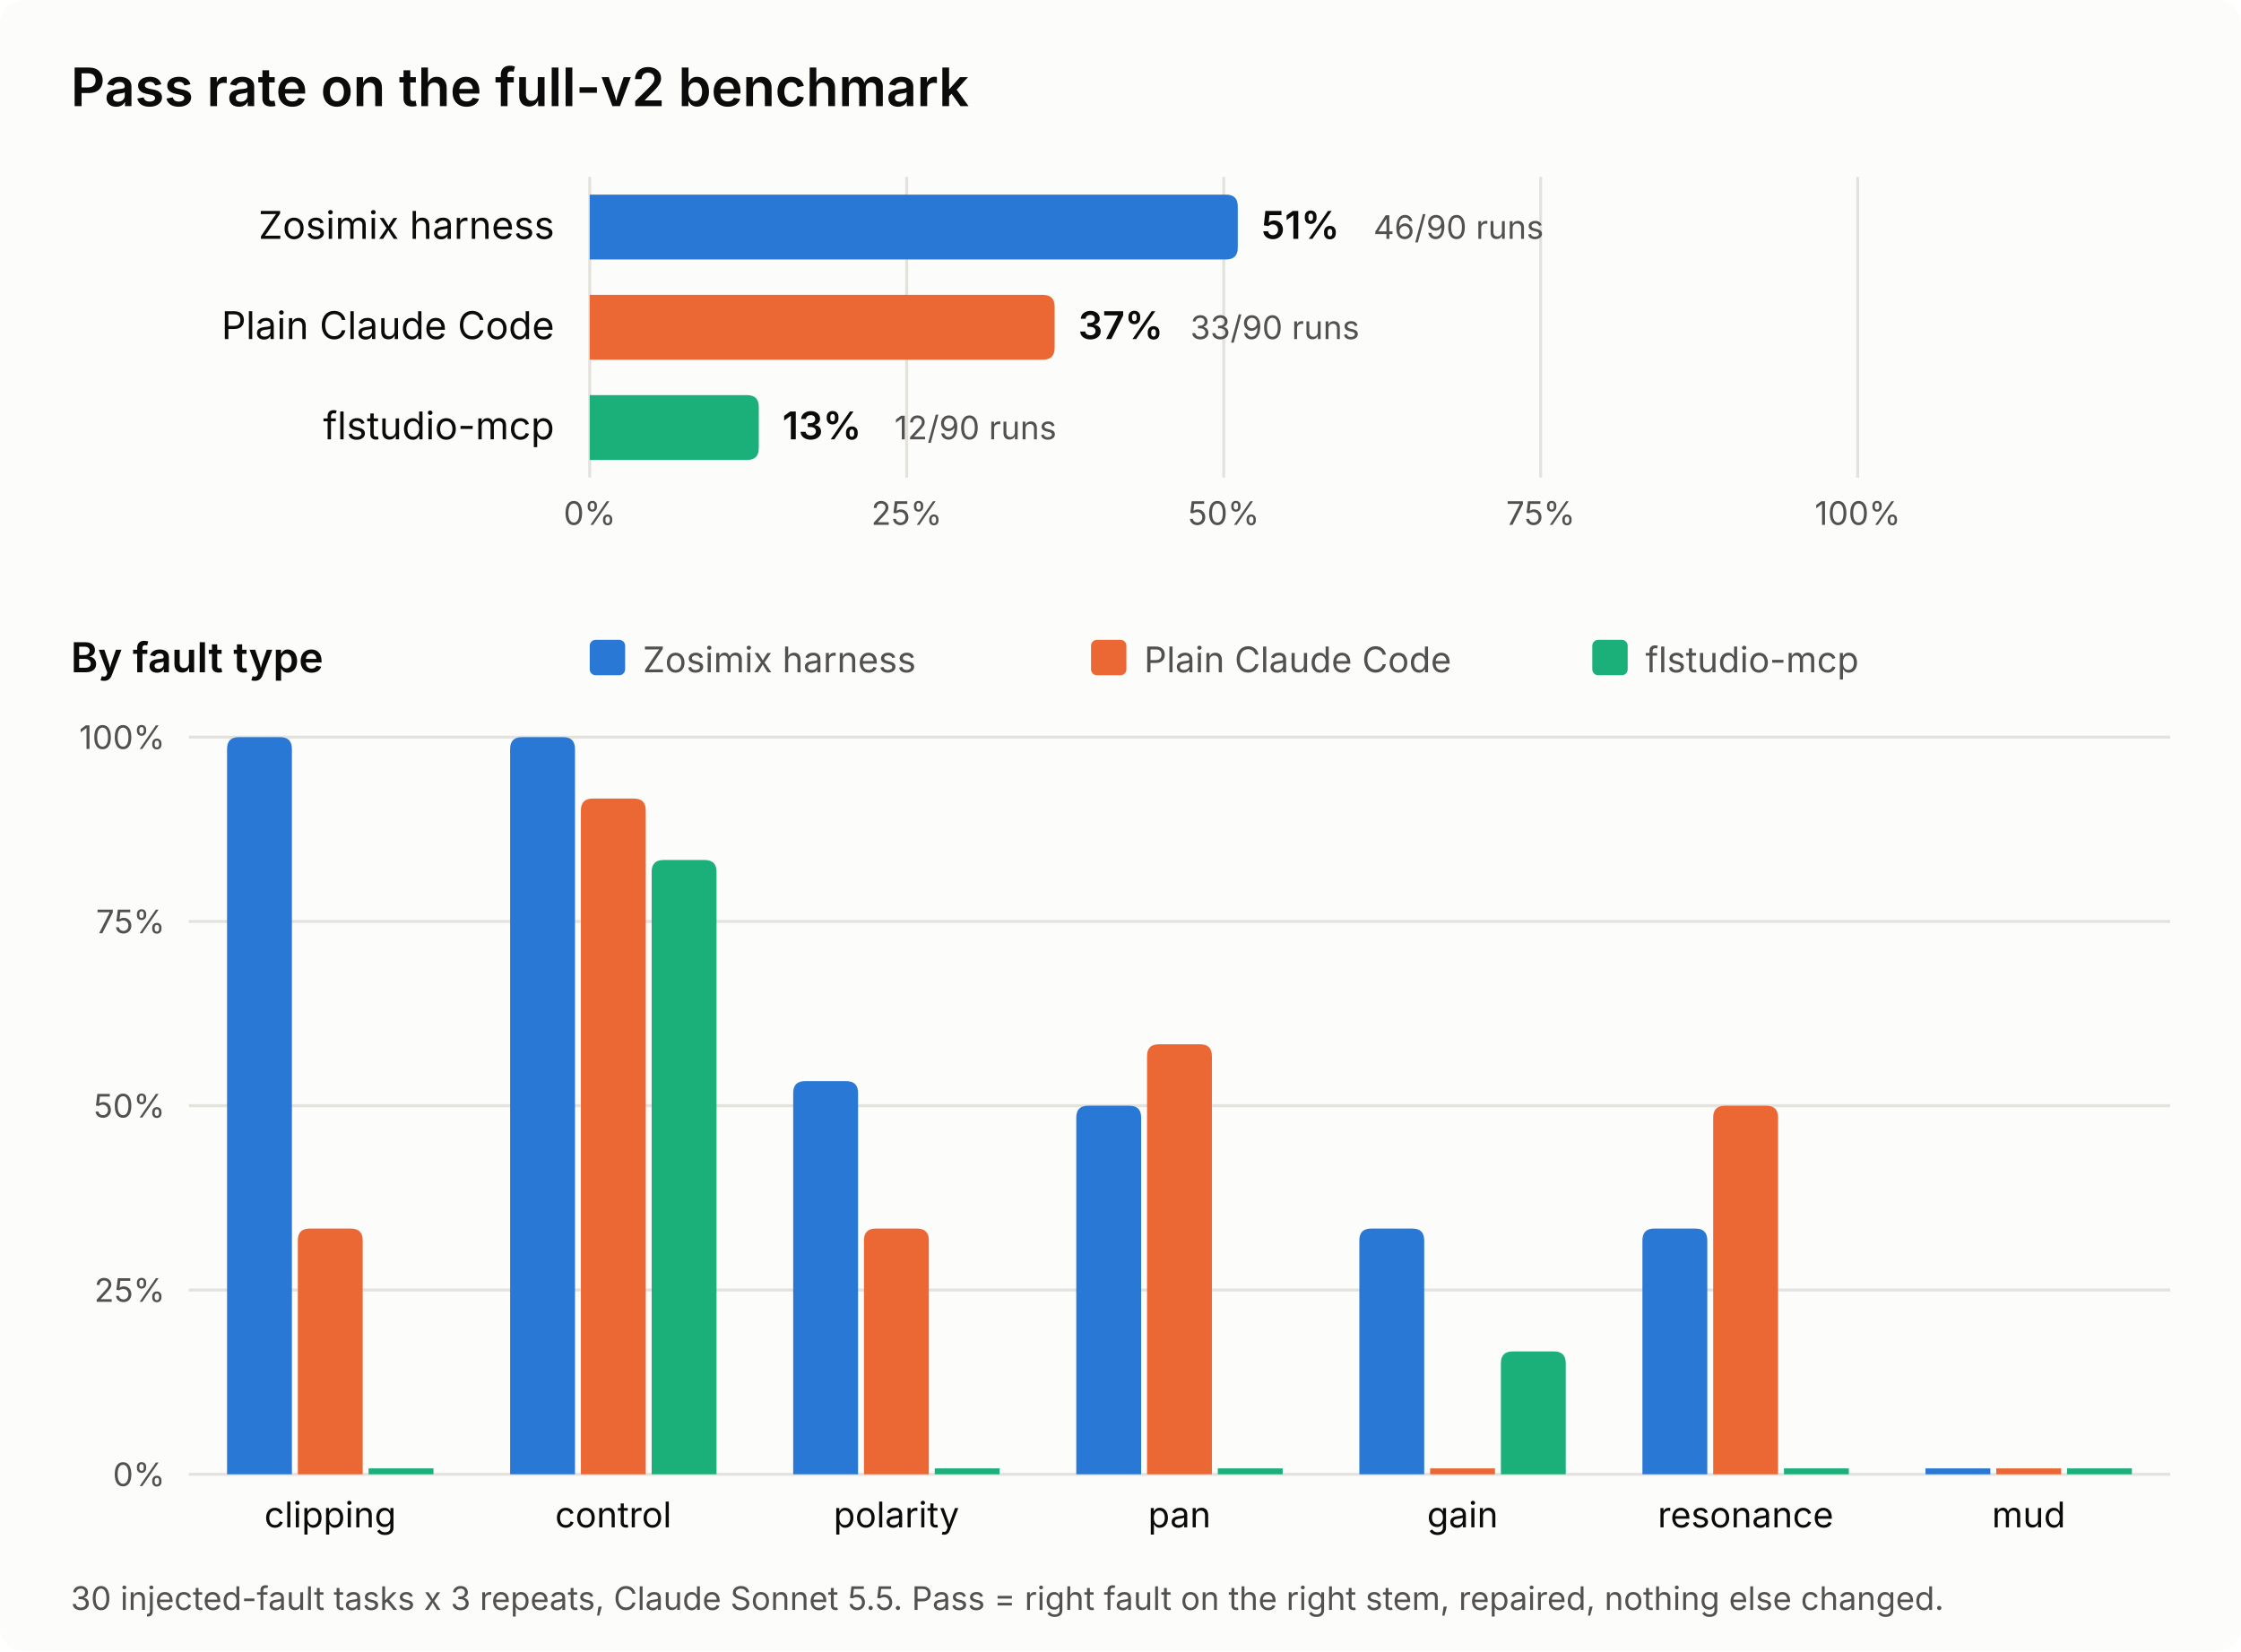
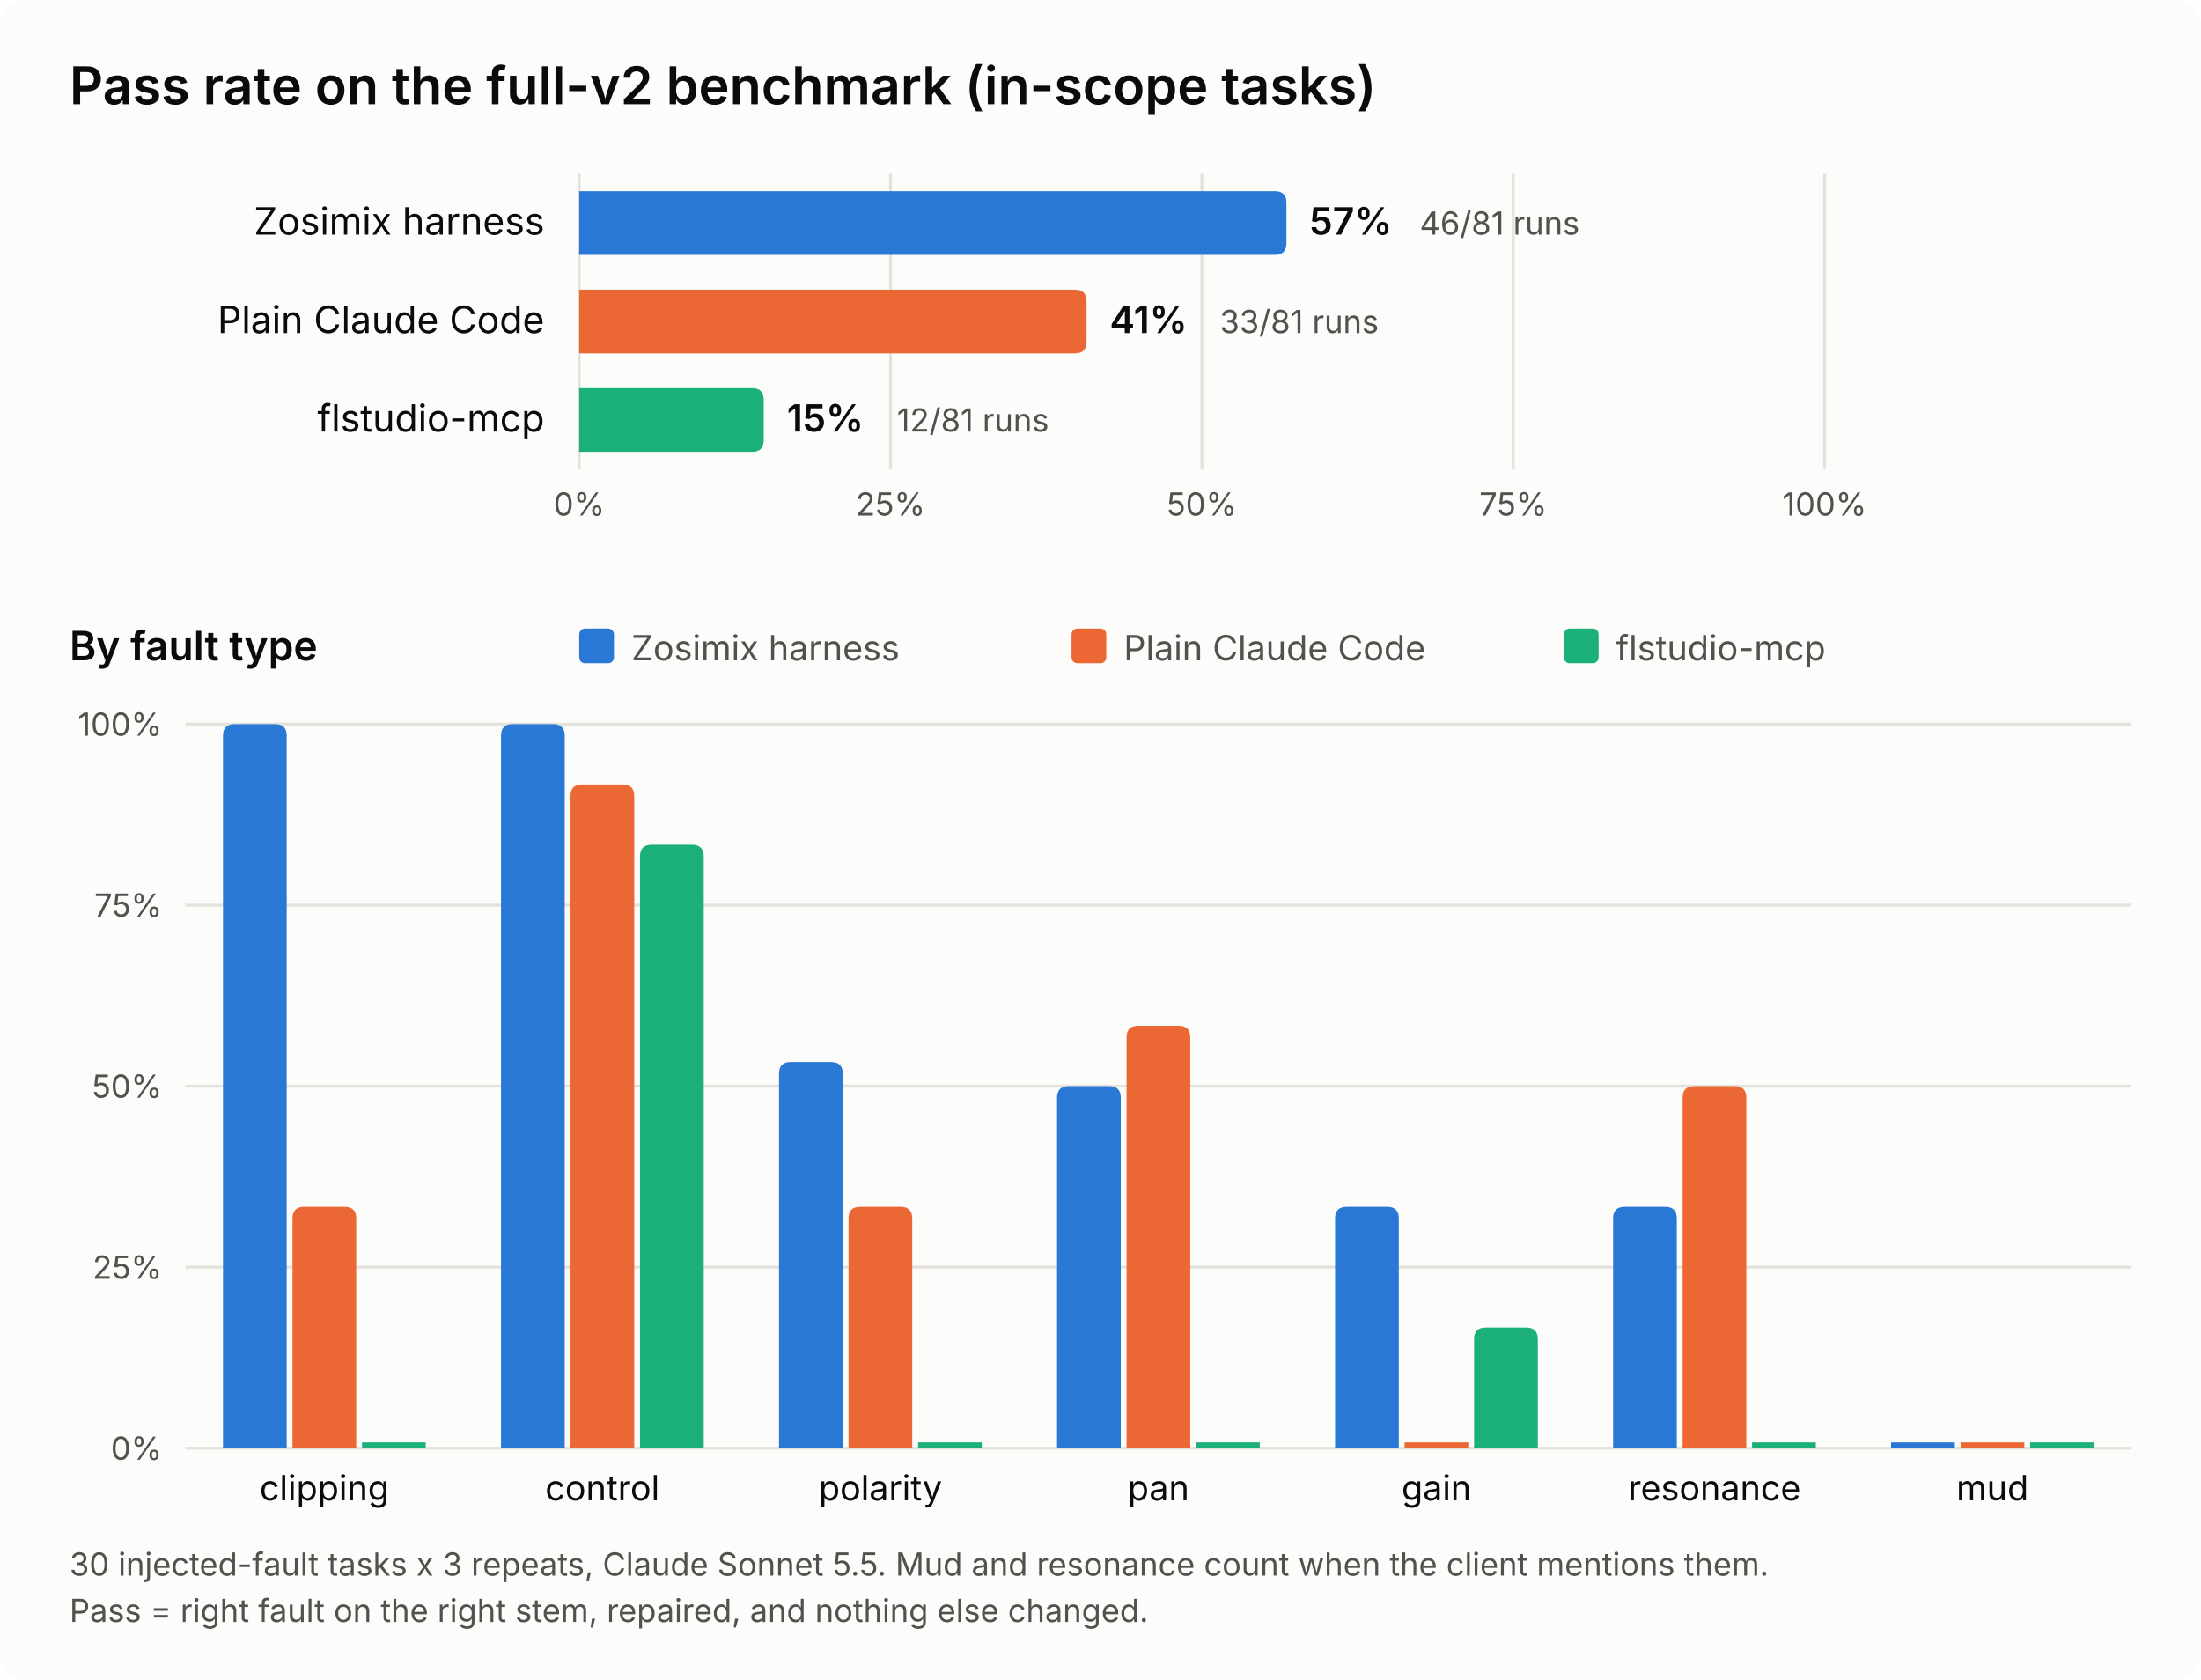
- <svg xmlns="http://www.w3.org/2000/svg" viewBox="0 0 760 560" role="img" aria-label="Pass rate on the full-v2 benchmark">
+ <svg xmlns="http://www.w3.org/2000/svg" viewBox="0 0 760 580" role="img" aria-label="Pass rate on the full-v2 benchmark (in-scope tasks)">
  <style>
  .surface { fill: #fcfcfb; } .t1 { fill: #0b0b0b; } .t2 { fill: #52514e; } .grid { stroke: #e4e2dc; }
  .s1 { fill: #2a78d6; } .s2 { fill: #eb6834; } .s3 { fill: #1baf7a; }
  @media (prefers-color-scheme: dark) {
    .surface { fill: #1a1a19; } .t1 { fill: #f0efec; } .t2 { fill: #c3c2b7; } .grid { stroke: #34332f; }
    .s1 { fill: #3987e5; } .s2 { fill: #d95926; } .s3 { fill: #199e70; }
  }
  text { font-family: system-ui, -apple-system, 'Segoe UI', sans-serif; }
</style>
-   <rect class="surface" x="0" y="0" width="760" height="560" rx="8" />
-   <text class="t1" x="24" y="36" font-size="18" font-weight="600">Pass rate on the full-v2 benchmark</text>
+   <rect class="surface" x="0" y="0" width="760" height="580" rx="8" />
+   <text class="t1" x="24" y="36" font-size="18" font-weight="600">Pass rate on the full-v2 benchmark (in-scope tasks)</text>
  <line class="grid" x1="200" y1="60" x2="200" y2="162" stroke-width="1" />
  <text class="t2" x="200" y="178" font-size="11" text-anchor="middle">0%</text>
  <line class="grid" x1="307.5" y1="60" x2="307.5" y2="162" stroke-width="1" />
  <text class="t2" x="307.5" y="178" font-size="11" text-anchor="middle">25%</text>
  <line class="grid" x1="415.0" y1="60" x2="415.0" y2="162" stroke-width="1" />
  <text class="t2" x="415.0" y="178" font-size="11" text-anchor="middle">50%</text>
  <line class="grid" x1="522.5" y1="60" x2="522.5" y2="162" stroke-width="1" />
  <text class="t2" x="522.5" y="178" font-size="11" text-anchor="middle">75%</text>
  <line class="grid" x1="630.0" y1="60" x2="630.0" y2="162" stroke-width="1" />
  <text class="t2" x="630.0" y="178" font-size="11" text-anchor="middle">100%</text>
  <text class="t1" x="188" y="81" font-size="13" text-anchor="end">Zosimix harness</text>
-   <path class="s1" d="M200,66 H415.778 Q419.778,66 419.778,70.0 V84.0 Q419.778,88 415.778,88 H200 Z" />
-   <text class="t1" x="427.778" y="81" font-size="13" font-weight="600">51%</text>
-   <text class="t2" x="465.778" y="81" font-size="11">46/90 runs</text>
+   <path class="s1" d="M200,66 H440.198 Q444.198,66 444.198,70.0 V84.0 Q444.198,88 440.198,88 H200 Z" />
+   <text class="t1" x="452.198" y="81" font-size="13" font-weight="600">57%</text>
+   <text class="t2" x="490.198" y="81" font-size="11">46/81 runs</text>
  <text class="t1" x="188" y="115" font-size="13" text-anchor="end">Plain Claude Code</text>
-   <path class="s2" d="M200,100 H353.667 Q357.667,100 357.667,104.0 V118.0 Q357.667,122 353.667,122 H200 Z" />
-   <text class="t1" x="365.667" y="115" font-size="13" font-weight="600">37%</text>
-   <text class="t2" x="403.667" y="115" font-size="11">33/90 runs</text>
+   <path class="s2" d="M200,100 H371.185 Q375.185,100 375.185,104.0 V118.0 Q375.185,122 371.185,122 H200 Z" />
+   <text class="t1" x="383.185" y="115" font-size="13" font-weight="600">41%</text>
+   <text class="t2" x="421.185" y="115" font-size="11">33/81 runs</text>
  <text class="t1" x="188" y="149" font-size="13" text-anchor="end">flstudio-mcp</text>
-   <path class="s3" d="M200,134 H253.333 Q257.333,134 257.333,138.0 V152.0 Q257.333,156 253.333,156 H200 Z" />
-   <text class="t1" x="265.333" y="149" font-size="13" font-weight="600">13%</text>
-   <text class="t2" x="303.333" y="149" font-size="11">12/90 runs</text>
+   <path class="s3" d="M200,134 H259.704 Q263.704,134 263.704,138.0 V152.0 Q263.704,156 259.704,156 H200 Z" />
+   <text class="t1" x="271.704" y="149" font-size="13" font-weight="600">15%</text>
+   <text class="t2" x="309.704" y="149" font-size="11">12/81 runs</text>
  <text class="t1" x="24" y="228" font-size="14" font-weight="600">By fault type</text>
  <rect class="s1" x="200" y="217" width="12" height="12" rx="2" />
  <text class="t2" x="218" y="228" font-size="12">Zosimix harness</text>
  <rect class="s2" x="370" y="217" width="12" height="12" rx="2" />
  <text class="t2" x="388" y="228" font-size="12">Plain Claude Code</text>
  <rect class="s3" x="540" y="217" width="12" height="12" rx="2" />
  <text class="t2" x="558" y="228" font-size="12">flstudio-mcp</text>
  <line class="grid" x1="64" y1="500" x2="736" y2="500" stroke-width="1" />
  <text class="t2" x="56" y="504" font-size="11" text-anchor="end">0%</text>
  <line class="grid" x1="64" y1="437.5" x2="736" y2="437.5" stroke-width="1" />
  <text class="t2" x="56" y="441.5" font-size="11" text-anchor="end">25%</text>
  <line class="grid" x1="64" y1="375.0" x2="736" y2="375.0" stroke-width="1" />
  <text class="t2" x="56" y="379.0" font-size="11" text-anchor="end">50%</text>
  <line class="grid" x1="64" y1="312.5" x2="736" y2="312.5" stroke-width="1" />
  <text class="t2" x="56" y="316.5" font-size="11" text-anchor="end">75%</text>
  <line class="grid" x1="64" y1="250.0" x2="736" y2="250.0" stroke-width="1" />
  <text class="t2" x="56" y="254.0" font-size="11" text-anchor="end">100%</text>
  <path class="s1" d="M77.0,500.0 V254.0 Q77.0,250.0 81.0,250.0 H95.0 Q99.0,250.0 99.0,254.0 V500.0 Z" />
  <path class="s2" d="M101.0,500.0 V420.667 Q101.0,416.667 105.0,416.667 H119.0 Q123.0,416.667 123.0,420.667 V500.0 Z" />
  <rect class="s3" x="125.0" y="498" width="22.0" height="2" />
  <text class="t1" x="112.0" y="518" font-size="12" text-anchor="middle">clipping</text>
  <path class="s1" d="M173.0,500.0 V254.0 Q173.0,250.0 177.0,250.0 H191.0 Q195.0,250.0 195.0,254.0 V500.0 Z" />
  <path class="s2" d="M197.0,500.0 V274.833 Q197.0,270.833 201.0,270.833 H215.0 Q219.0,270.833 219.0,274.833 V500.0 Z" />
  <path class="s3" d="M221.0,500.0 V295.667 Q221.0,291.667 225.0,291.667 H239.0 Q243.0,291.667 243.0,295.667 V500.0 Z" />
  <text class="t1" x="208.0" y="518" font-size="12" text-anchor="middle">control</text>
  <path class="s1" d="M269.0,500.0 V370.667 Q269.0,366.667 273.0,366.667 H287.0 Q291.0,366.667 291.0,370.667 V500.0 Z" />
  <path class="s2" d="M293.0,500.0 V420.667 Q293.0,416.667 297.0,416.667 H311.0 Q315.0,416.667 315.0,420.667 V500.0 Z" />
  <rect class="s3" x="317.0" y="498" width="22.0" height="2" />
  <text class="t1" x="304.0" y="518" font-size="12" text-anchor="middle">polarity</text>
  <path class="s1" d="M365.0,500.0 V379.0 Q365.0,375.0 369.0,375.0 H383.0 Q387.0,375.0 387.0,379.0 V500.0 Z" />
  <path class="s2" d="M389.0,500.0 V358.167 Q389.0,354.167 393.0,354.167 H407.0 Q411.0,354.167 411.0,358.167 V500.0 Z" />
  <rect class="s3" x="413.0" y="498" width="22.0" height="2" />
  <text class="t1" x="400.0" y="518" font-size="12" text-anchor="middle">pan</text>
  <path class="s1" d="M461.0,500.0 V420.667 Q461.0,416.667 465.0,416.667 H479.0 Q483.0,416.667 483.0,420.667 V500.0 Z" />
  <rect class="s2" x="485.0" y="498" width="22.0" height="2" />
  <path class="s3" d="M509.0,500.0 V462.333 Q509.0,458.333 513.0,458.333 H527.0 Q531.0,458.333 531.0,462.333 V500.0 Z" />
  <text class="t1" x="496.0" y="518" font-size="12" text-anchor="middle">gain</text>
  <path class="s1" d="M557.0,500.0 V420.667 Q557.0,416.667 561.0,416.667 H575.0 Q579.0,416.667 579.0,420.667 V500.0 Z" />
  <path class="s2" d="M581.0,500.0 V379.0 Q581.0,375.0 585.0,375.0 H599.0 Q603.0,375.0 603.0,379.0 V500.0 Z" />
  <rect class="s3" x="605.0" y="498" width="22.0" height="2" />
  <text class="t1" x="592.0" y="518" font-size="12" text-anchor="middle">resonance</text>
  <rect class="s1" x="653.0" y="498" width="22.0" height="2" />
  <rect class="s2" x="677.0" y="498" width="22.0" height="2" />
  <rect class="s3" x="701.0" y="498" width="22.0" height="2" />
  <text class="t1" x="688.0" y="518" font-size="12" text-anchor="middle">mud</text>
-   <text class="t2" x="24" y="546" font-size="11">30 injected-fault tasks x 3 repeats, Claude Sonnet 5.5. Pass = right fault on the right stem, repaired, nothing else changed.</text>
+   <text class="t2" x="24" y="544" font-size="11">30 injected-fault tasks x 3 repeats, Claude Sonnet 5.5. Mud and resonance count when the client mentions them.</text>
+   <text class="t2" x="24" y="560" font-size="11">Pass = right fault on the right stem, repaired, and nothing else changed.</text>
</svg>
